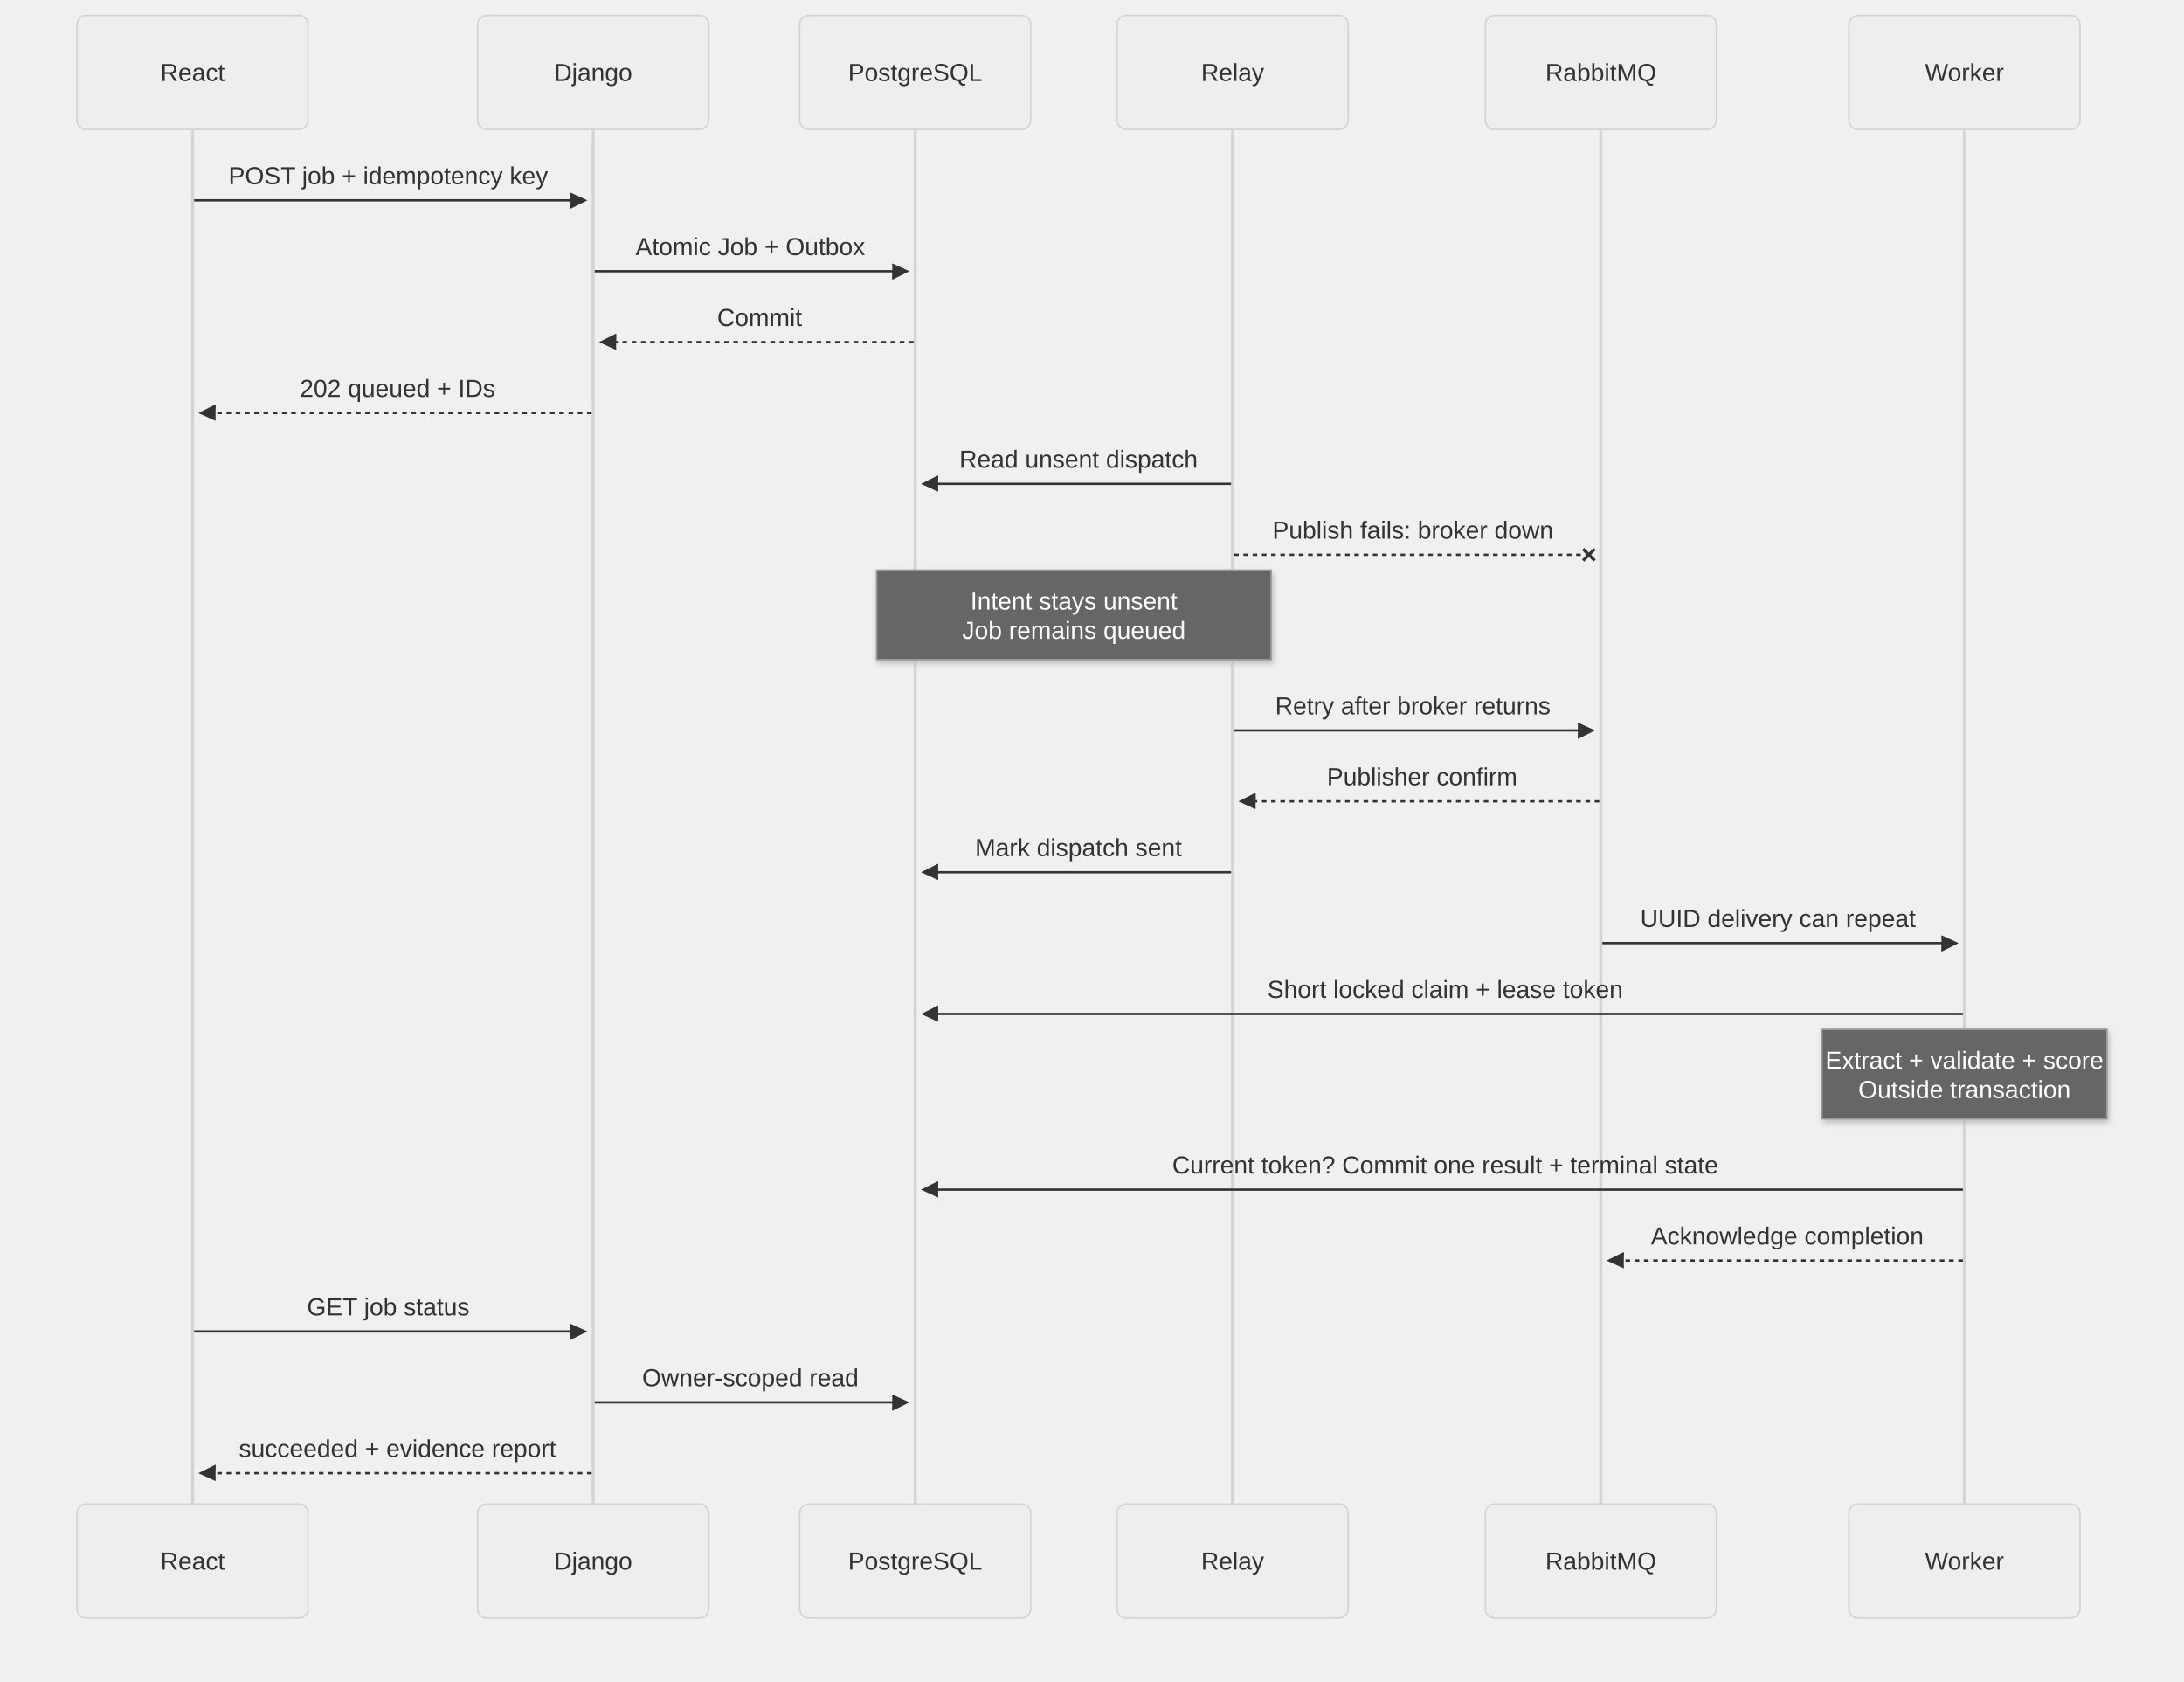
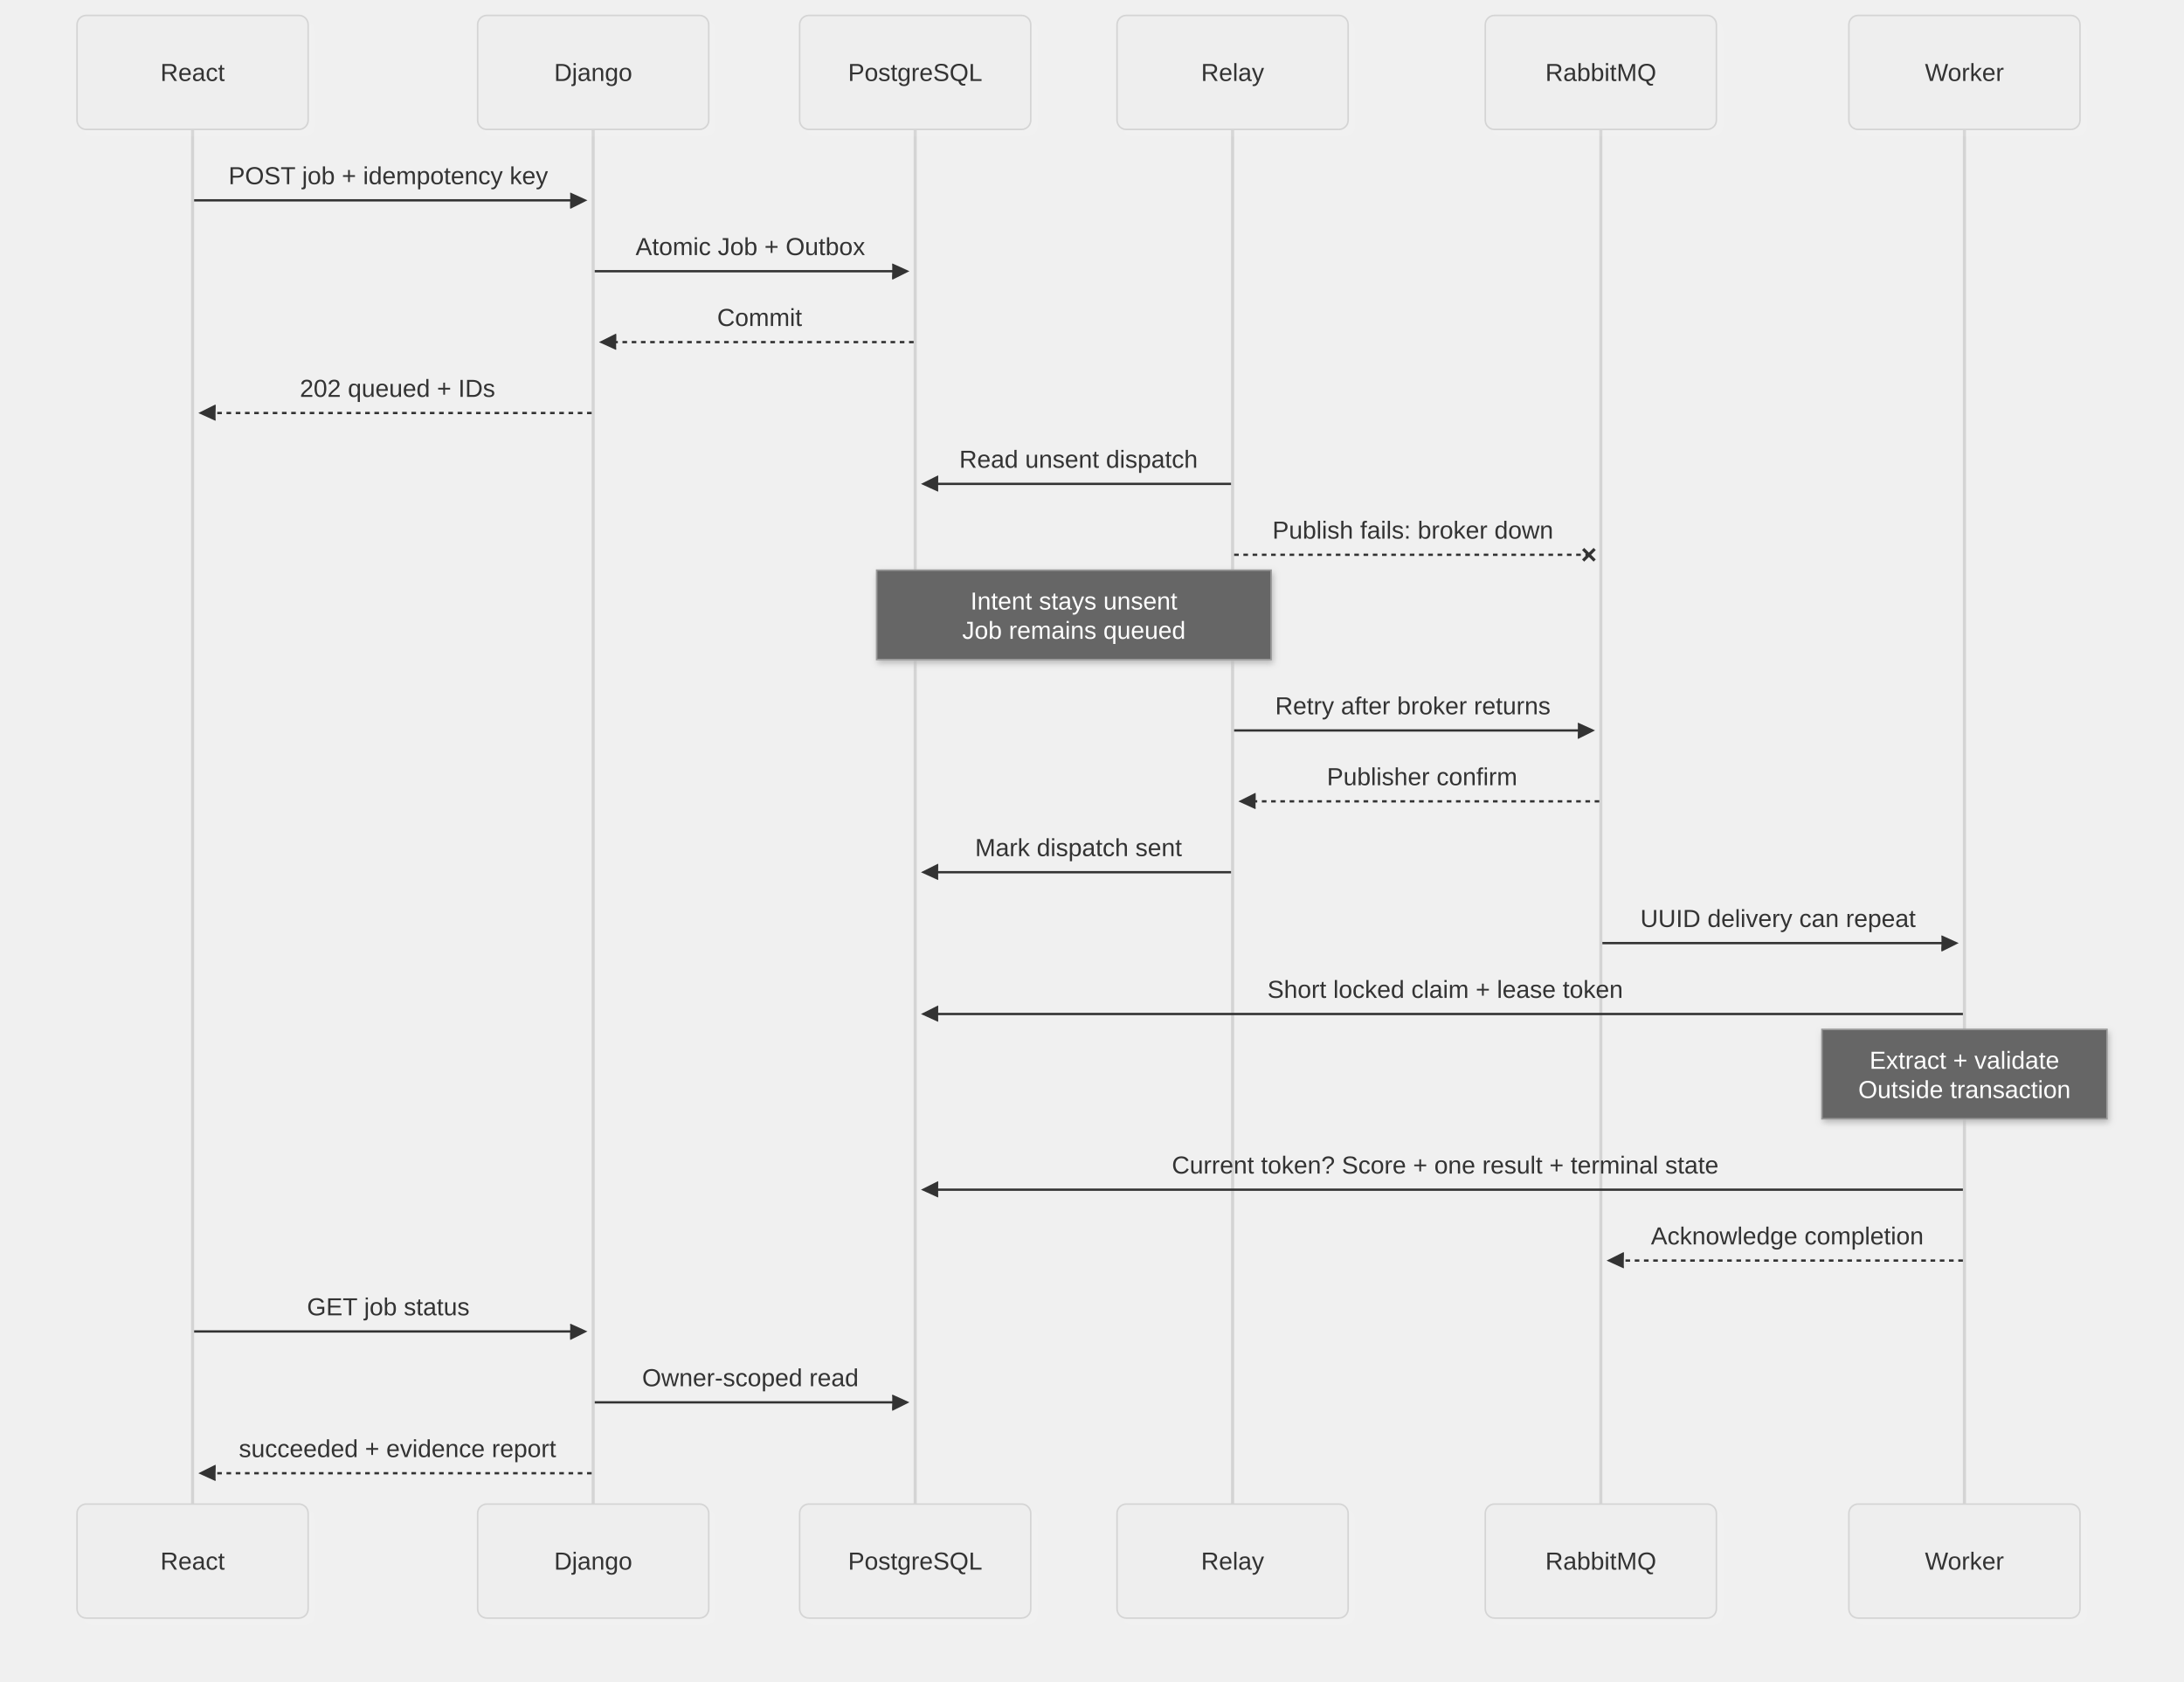
<svg xmlns="http://www.w3.org/2000/svg" id="my-svg" width="100%" style="max-width: 1417.5px; background-color: white;" viewBox="-50 -10 1417.5 1091" role="graphics-document document" aria-roledescription="sequence" aria-describedby="chart-desc-my-svg" aria-labelledby="chart-title-my-svg">
  <g>
    <rect x="1150" y="966" fill="#eaeaea" stroke="#666" width="150" height="74" name="W" rx="6" ry="6" class="actor actor-bottom" data-look="neo" filter="url(#my-svg-drop-shadow)" />
    <text x="1225" y="1003" dominant-baseline="central" alignment-baseline="central" class="actor actor-box" style="text-anchor: middle; font-size: 16px; font-weight: 400;">
      <tspan x="1225" dy="0">Worker</tspan>
    </text>
  </g>
  <g>
    <rect x="914" y="966" fill="#eaeaea" stroke="#666" width="150" height="74" name="Q" rx="6" ry="6" class="actor actor-bottom" data-look="neo" filter="url(#my-svg-drop-shadow)" />
    <text x="989" y="1003" dominant-baseline="central" alignment-baseline="central" class="actor actor-box" style="text-anchor: middle; font-size: 16px; font-weight: 400;">
      <tspan x="989" dy="0">RabbitMQ</tspan>
    </text>
  </g>
  <g>
    <rect x="675" y="966" fill="#eaeaea" stroke="#666" width="150" height="74" name="R" rx="6" ry="6" class="actor actor-bottom" data-look="neo" filter="url(#my-svg-drop-shadow)" />
    <text x="750" y="1003" dominant-baseline="central" alignment-baseline="central" class="actor actor-box" style="text-anchor: middle; font-size: 16px; font-weight: 400;">
      <tspan x="750" dy="0">Relay</tspan>
    </text>
  </g>
  <g>
    <rect x="469" y="966" fill="#eaeaea" stroke="#666" width="150" height="74" name="D" rx="6" ry="6" class="actor actor-bottom" data-look="neo" filter="url(#my-svg-drop-shadow)" />
    <text x="544" y="1003" dominant-baseline="central" alignment-baseline="central" class="actor actor-box" style="text-anchor: middle; font-size: 16px; font-weight: 400;">
      <tspan x="544" dy="0">PostgreSQL</tspan>
    </text>
  </g>
  <g>
    <rect x="260" y="966" fill="#eaeaea" stroke="#666" width="150" height="74" name="A" rx="6" ry="6" class="actor actor-bottom" data-look="neo" filter="url(#my-svg-drop-shadow)" />
    <text x="335" y="1003" dominant-baseline="central" alignment-baseline="central" class="actor actor-box" style="text-anchor: middle; font-size: 16px; font-weight: 400;">
      <tspan x="335" dy="0">Django</tspan>
    </text>
  </g>
  <g>
    <rect x="0" y="966" fill="#eaeaea" stroke="#666" width="150" height="74" name="U" rx="6" ry="6" class="actor actor-bottom" data-look="neo" filter="url(#my-svg-drop-shadow)" />
    <text x="75" y="1003" dominant-baseline="central" alignment-baseline="central" class="actor actor-box" style="text-anchor: middle; font-size: 16px; font-weight: 400;">
      <tspan x="75" dy="0">React</tspan>
    </text>
  </g>
  <g>
    <line id="actor5" x1="1225" y1="74" x2="1225" y2="966" class="actor-line 200" stroke-width="0.5px" stroke="#999" name="W" data-et="life-line" data-id="W" />
    <g id="root-5" data-look="neo" data-et="participant" data-type="participant" data-id="W">
      <rect x="1150" y="0" fill="#eaeaea" stroke="#666" width="150" height="74" name="W" rx="6" ry="6" class="actor actor-top" data-look="neo" filter="url(#my-svg-drop-shadow)" />
      <text x="1225" y="37" dominant-baseline="central" alignment-baseline="central" class="actor actor-box" style="text-anchor: middle; font-size: 16px; font-weight: 400;">
        <tspan x="1225" dy="0">Worker</tspan>
      </text>
    </g>
  </g>
  <g>
    <line id="actor4" x1="989" y1="74" x2="989" y2="966" class="actor-line 200" stroke-width="0.5px" stroke="#999" name="Q" data-et="life-line" data-id="Q" />
    <g id="root-4" data-look="neo" data-et="participant" data-type="participant" data-id="Q">
      <rect x="914" y="0" fill="#eaeaea" stroke="#666" width="150" height="74" name="Q" rx="6" ry="6" class="actor actor-top" data-look="neo" filter="url(#my-svg-drop-shadow)" />
      <text x="989" y="37" dominant-baseline="central" alignment-baseline="central" class="actor actor-box" style="text-anchor: middle; font-size: 16px; font-weight: 400;">
        <tspan x="989" dy="0">RabbitMQ</tspan>
      </text>
    </g>
  </g>
  <g>
    <line id="actor3" x1="750" y1="74" x2="750" y2="966" class="actor-line 200" stroke-width="0.5px" stroke="#999" name="R" data-et="life-line" data-id="R" />
    <g id="root-3" data-look="neo" data-et="participant" data-type="participant" data-id="R">
      <rect x="675" y="0" fill="#eaeaea" stroke="#666" width="150" height="74" name="R" rx="6" ry="6" class="actor actor-top" data-look="neo" filter="url(#my-svg-drop-shadow)" />
      <text x="750" y="37" dominant-baseline="central" alignment-baseline="central" class="actor actor-box" style="text-anchor: middle; font-size: 16px; font-weight: 400;">
        <tspan x="750" dy="0">Relay</tspan>
      </text>
    </g>
  </g>
  <g>
    <line id="actor2" x1="544" y1="74" x2="544" y2="966" class="actor-line 200" stroke-width="0.5px" stroke="#999" name="D" data-et="life-line" data-id="D" />
    <g id="root-2" data-look="neo" data-et="participant" data-type="participant" data-id="D">
      <rect x="469" y="0" fill="#eaeaea" stroke="#666" width="150" height="74" name="D" rx="6" ry="6" class="actor actor-top" data-look="neo" filter="url(#my-svg-drop-shadow)" />
      <text x="544" y="37" dominant-baseline="central" alignment-baseline="central" class="actor actor-box" style="text-anchor: middle; font-size: 16px; font-weight: 400;">
        <tspan x="544" dy="0">PostgreSQL</tspan>
      </text>
    </g>
  </g>
  <g>
    <line id="actor1" x1="335" y1="74" x2="335" y2="966" class="actor-line 200" stroke-width="0.5px" stroke="#999" name="A" data-et="life-line" data-id="A" />
    <g id="root-1" data-look="neo" data-et="participant" data-type="participant" data-id="A">
      <rect x="260" y="0" fill="#eaeaea" stroke="#666" width="150" height="74" name="A" rx="6" ry="6" class="actor actor-top" data-look="neo" filter="url(#my-svg-drop-shadow)" />
      <text x="335" y="37" dominant-baseline="central" alignment-baseline="central" class="actor actor-box" style="text-anchor: middle; font-size: 16px; font-weight: 400;">
        <tspan x="335" dy="0">Django</tspan>
      </text>
    </g>
  </g>
  <g>
    <line id="actor0" x1="75" y1="74" x2="75" y2="966" class="actor-line 200" stroke-width="0.5px" stroke="#999" name="U" data-et="life-line" data-id="U" />
    <g id="root-0" data-look="neo" data-et="participant" data-type="participant" data-id="U">
      <rect x="0" y="0" fill="#eaeaea" stroke="#666" width="150" height="74" name="U" rx="6" ry="6" class="actor actor-top" data-look="neo" filter="url(#my-svg-drop-shadow)" />
      <text x="75" y="37" dominant-baseline="central" alignment-baseline="central" class="actor actor-box" style="text-anchor: middle; font-size: 16px; font-weight: 400;">
        <tspan x="75" dy="0">React</tspan>
      </text>
    </g>
  </g>
  <style>#my-svg{font-family:"trebuchet ms",verdana,arial,sans-serif;font-size:16px;fill:#000000;}@keyframes edge-animation-frame{from{stroke-dashoffset:0;}}@keyframes dash{to{stroke-dashoffset:0;}}#my-svg .edge-animation-slow{stroke-dasharray:9,5!important;stroke-dashoffset:900;animation:dash 50s linear infinite;stroke-linecap:round;}#my-svg .edge-animation-fast{stroke-dasharray:9,5!important;stroke-dashoffset:900;animation:dash 20s linear infinite;stroke-linecap:round;}#my-svg .error-icon{fill:#552222;}#my-svg .error-text{fill:#552222;stroke:#552222;}#my-svg .edge-thickness-normal{stroke-width:1px;}#my-svg .edge-thickness-thick{stroke-width:3.5px;}#my-svg .edge-pattern-solid{stroke-dasharray:0;}#my-svg .edge-thickness-invisible{stroke-width:0;fill:none;}#my-svg .edge-pattern-dashed{stroke-dasharray:3;}#my-svg .edge-pattern-dotted{stroke-dasharray:2;}#my-svg .marker{fill:#666;stroke:#666;}#my-svg .marker.cross{stroke:#666;}#my-svg svg{font-family:"trebuchet ms",verdana,arial,sans-serif;font-size:16px;}#my-svg p{margin:0;}#my-svg .actor{stroke:hsl(0, 0%, 83%);fill:#eee;stroke-width:1;}#my-svg rect.actor.outer-path[data-look="neo"]{filter:drop-shadow( 1px 2px 2px rgba(185,185,185,1));}#my-svg rect.note[data-look="neo"]{stroke:#999;fill:#666;filter:drop-shadow( 1px 2px 2px rgba(185,185,185,1));}#my-svg text.actor&gt;tspan{fill:#333;stroke:none;}#my-svg .actor-line{stroke:hsl(0, 0%, 83%);}#my-svg .innerArc{stroke-width:1.5;stroke-dasharray:none;}#my-svg .messageLine0{stroke-width:1.5;stroke-dasharray:none;stroke:#333;}#my-svg .messageLine1{stroke-width:1.5;stroke-dasharray:2,2;stroke:#333;}#my-svg [id$="-arrowhead"] path{fill:#333;stroke:#333;}#my-svg .sequenceNumber{fill:white;}#my-svg [id$="-sequencenumber"]{fill:#333;}#my-svg [id$="-crosshead"] path{fill:#333;stroke:#333;}#my-svg .messageText{fill:#333;stroke:none;}#my-svg .labelBox{stroke:hsl(0, 0%, 83%);fill:#eee;filter:drop-shadow( 1px 2px 2px rgba(185,185,185,1));}#my-svg .labelText,#my-svg .labelText&gt;tspan{fill:#333;stroke:none;}#my-svg .loopText,#my-svg .loopText&gt;tspan{fill:#333;stroke:none;}#my-svg .sectionTitle,#my-svg .sectionTitle&gt;tspan{fill:#333;stroke:none;}#my-svg .loopLine{stroke-width:2px;stroke-dasharray:2,2;stroke:hsl(0, 0%, 83%);fill:hsl(0, 0%, 83%);}#my-svg .note{stroke:#999;fill:#666;}#my-svg .noteText,#my-svg .noteText&gt;tspan{fill:#fff;stroke:none;}#my-svg .activation0{fill:#f4f4f4;stroke:#666;}#my-svg .activation1{fill:#f4f4f4;stroke:#666;}#my-svg .activation2{fill:#f4f4f4;stroke:#666;}#my-svg .actorPopupMenu{position:absolute;}#my-svg .actorPopupMenuPanel{position:absolute;fill:#eee;box-shadow:0px 8px 16px 0px rgba(0,0,0,0.2);filter:drop-shadow(3px 5px 2px rgb(0 0 0 / 0.4));}#my-svg .actor-man circle,#my-svg line{fill:#eee;stroke-width:2px;}#my-svg g rect.rect{filter:drop-shadow( 1px 2px 2px rgba(185,185,185,1));stroke:#999;}#my-svg .node .neo-node{stroke:#999;}#my-svg [data-look="neo"].node rect,#my-svg [data-look="neo"].cluster rect,#my-svg [data-look="neo"].node polygon{stroke:url(#my-svg-gradient);filter:drop-shadow( 1px 2px 2px rgba(185,185,185,1));}#my-svg [data-look="neo"].swimlane.cluster rect{filter:none;}#my-svg [data-look="neo"].node path{stroke:url(#my-svg-gradient);stroke-width:1px;}#my-svg [data-look="neo"].node .outer-path{filter:drop-shadow( 1px 2px 2px rgba(185,185,185,1));}#my-svg [data-look="neo"].node .neo-line path{stroke:#999;filter:none;}#my-svg [data-look="neo"].node circle{stroke:url(#my-svg-gradient);filter:drop-shadow( 1px 2px 2px rgba(185,185,185,1));}#my-svg [data-look="neo"].node circle .state-start{fill:#000000;}#my-svg [data-look="neo"].icon-shape .icon{fill:url(#my-svg-gradient);filter:drop-shadow( 1px 2px 2px rgba(185,185,185,1));}#my-svg [data-look="neo"].icon-shape .icon-neo path{stroke:url(#my-svg-gradient);filter:drop-shadow( 1px 2px 2px rgba(185,185,185,1));}#my-svg :root{--mermaid-font-family:"trebuchet ms",verdana,arial,sans-serif;}</style>
  <g />
  <defs>
    <symbol id="my-svg-computer" width="24" height="24">
      <path transform="scale(.5)" d="M2 2v13h20v-13h-20zm18 11h-16v-9h16v9zm-10.228 6l.466-1h3.524l.467 1h-4.457zm14.228 3h-24l2-6h2.104l-1.33 4h18.45l-1.297-4h2.073l2 6zm-5-10h-14v-7h14v7z" />
    </symbol>
  </defs>
  <defs>
    <symbol id="my-svg-database" fill-rule="evenodd" clip-rule="evenodd">
      <path transform="scale(.5)" d="M12.258.001l.256.004.255.005.253.008.251.01.249.012.247.015.246.016.242.019.241.02.239.023.236.024.233.027.231.028.229.031.225.032.223.034.22.036.217.038.214.04.211.041.208.043.205.045.201.046.198.048.194.05.191.051.187.053.183.054.18.056.175.057.172.059.168.06.163.061.16.063.155.064.15.066.074.033.073.033.071.034.07.034.069.035.068.035.067.035.066.035.064.036.064.036.062.036.06.036.06.037.058.037.058.037.055.038.055.038.053.038.052.038.051.039.05.039.048.039.047.039.045.04.044.04.043.04.041.04.04.041.039.041.037.041.036.041.034.041.033.042.032.042.03.042.029.042.027.042.026.043.024.043.023.043.021.043.02.043.018.044.017.043.015.044.013.044.012.044.011.045.009.044.007.045.006.045.004.045.002.045.001.045v17l-.001.045-.002.045-.004.045-.006.045-.007.045-.009.044-.011.045-.012.044-.013.044-.015.044-.017.043-.018.044-.02.043-.021.043-.023.043-.024.043-.026.043-.027.042-.029.042-.03.042-.032.042-.033.042-.034.041-.036.041-.037.041-.039.041-.04.041-.041.04-.043.04-.044.04-.045.04-.047.039-.048.039-.05.039-.051.039-.052.038-.053.038-.055.038-.055.038-.058.037-.058.037-.06.037-.06.036-.062.036-.064.036-.064.036-.066.035-.067.035-.068.035-.069.035-.07.034-.071.034-.073.033-.074.033-.15.066-.155.064-.16.063-.163.061-.168.06-.172.059-.175.057-.18.056-.183.054-.187.053-.191.051-.194.05-.198.048-.201.046-.205.045-.208.043-.211.041-.214.04-.217.038-.22.036-.223.034-.225.032-.229.031-.231.028-.233.027-.236.024-.239.023-.241.02-.242.019-.246.016-.247.015-.249.012-.251.01-.253.008-.255.005-.256.004-.258.001-.258-.001-.256-.004-.255-.005-.253-.008-.251-.01-.249-.012-.247-.015-.245-.016-.243-.019-.241-.02-.238-.023-.236-.024-.234-.027-.231-.028-.228-.031-.226-.032-.223-.034-.22-.036-.217-.038-.214-.04-.211-.041-.208-.043-.204-.045-.201-.046-.198-.048-.195-.05-.19-.051-.187-.053-.184-.054-.179-.056-.176-.057-.172-.059-.167-.06-.164-.061-.159-.063-.155-.064-.151-.066-.074-.033-.072-.033-.072-.034-.07-.034-.069-.035-.068-.035-.067-.035-.066-.035-.064-.036-.063-.036-.062-.036-.061-.036-.06-.037-.058-.037-.057-.037-.056-.038-.055-.038-.053-.038-.052-.038-.051-.039-.049-.039-.049-.039-.046-.039-.046-.04-.044-.04-.043-.04-.041-.04-.04-.041-.039-.041-.037-.041-.036-.041-.034-.041-.033-.042-.032-.042-.03-.042-.029-.042-.027-.042-.026-.043-.024-.043-.023-.043-.021-.043-.02-.043-.018-.044-.017-.043-.015-.044-.013-.044-.012-.044-.011-.045-.009-.044-.007-.045-.006-.045-.004-.045-.002-.045-.001-.045v-17l.001-.045.002-.045.004-.045.006-.045.007-.045.009-.044.011-.045.012-.044.013-.044.015-.044.017-.043.018-.044.02-.043.021-.043.023-.043.024-.043.026-.043.027-.042.029-.042.03-.042.032-.042.033-.042.034-.041.036-.041.037-.041.039-.041.04-.041.041-.04.043-.04.044-.04.046-.04.046-.039.049-.039.049-.039.051-.039.052-.038.053-.038.055-.038.056-.038.057-.037.058-.037.06-.037.061-.036.062-.036.063-.036.064-.036.066-.035.067-.035.068-.035.069-.035.07-.034.072-.034.072-.033.074-.033.151-.066.155-.064.159-.063.164-.061.167-.06.172-.059.176-.057.179-.056.184-.054.187-.053.19-.051.195-.05.198-.048.201-.046.204-.045.208-.043.211-.041.214-.04.217-.038.22-.036.223-.034.226-.032.228-.031.231-.028.234-.027.236-.024.238-.023.241-.02.243-.019.245-.016.247-.015.249-.012.251-.01.253-.008.255-.005.256-.004.258-.001.258.001zm-9.258 20.499v.01l.001.021.003.021.004.022.005.021.006.022.007.022.009.023.01.022.011.023.012.023.013.023.015.023.016.024.017.023.018.024.019.024.021.024.022.025.023.024.024.025.052.049.056.05.061.051.066.051.07.051.075.051.079.052.084.052.088.052.092.052.097.052.102.051.105.052.11.052.114.051.119.051.123.051.127.05.131.05.135.05.139.048.144.049.147.047.152.047.155.047.16.045.163.045.167.043.171.043.176.041.178.041.183.039.187.039.19.037.194.035.197.035.202.033.204.031.209.03.212.029.216.027.219.025.222.024.226.021.23.02.233.018.236.016.24.015.243.012.246.01.249.008.253.005.256.004.259.001.26-.001.257-.004.254-.005.25-.008.247-.011.244-.012.241-.014.237-.016.233-.018.231-.021.226-.021.224-.024.22-.026.216-.027.212-.028.21-.031.205-.031.202-.034.198-.034.194-.036.191-.037.187-.039.183-.04.179-.04.175-.042.172-.043.168-.044.163-.045.16-.046.155-.046.152-.047.148-.048.143-.049.139-.049.136-.05.131-.05.126-.05.123-.051.118-.052.114-.051.11-.052.106-.052.101-.052.096-.052.092-.052.088-.053.083-.051.079-.052.074-.052.07-.051.065-.051.06-.051.056-.05.051-.05.023-.024.023-.025.021-.024.02-.024.019-.024.018-.024.017-.024.015-.023.014-.024.013-.023.012-.023.01-.023.01-.022.008-.022.006-.022.006-.022.004-.022.004-.021.001-.021.001-.021v-4.127l-.077.055-.08.053-.083.054-.085.053-.087.052-.09.052-.093.051-.095.05-.097.05-.1.049-.102.049-.105.048-.106.047-.109.047-.111.046-.114.045-.115.045-.118.044-.12.043-.122.042-.124.042-.126.041-.128.04-.13.04-.132.038-.134.038-.135.037-.138.037-.139.035-.142.035-.143.034-.144.033-.147.032-.148.031-.15.03-.151.03-.153.029-.154.027-.156.027-.158.026-.159.025-.161.024-.162.023-.163.022-.165.021-.166.02-.167.019-.169.018-.169.017-.171.016-.173.015-.173.014-.175.013-.175.012-.177.011-.178.01-.179.008-.179.008-.181.006-.182.005-.182.004-.184.003-.184.002h-.37l-.184-.002-.184-.003-.182-.004-.182-.005-.181-.006-.179-.008-.179-.008-.178-.01-.176-.011-.176-.012-.175-.013-.173-.014-.172-.015-.171-.016-.17-.017-.169-.018-.167-.019-.166-.02-.165-.021-.163-.022-.162-.023-.161-.024-.159-.025-.157-.026-.156-.027-.155-.027-.153-.029-.151-.03-.15-.03-.148-.031-.146-.032-.145-.033-.143-.034-.141-.035-.14-.035-.137-.037-.136-.037-.134-.038-.132-.038-.13-.04-.128-.04-.126-.041-.124-.042-.122-.042-.12-.044-.117-.043-.116-.045-.113-.045-.112-.046-.109-.047-.106-.047-.105-.048-.102-.049-.1-.049-.097-.05-.095-.05-.093-.052-.09-.051-.087-.052-.085-.053-.083-.054-.08-.054-.077-.054v4.127zm0-5.654v.011l.001.021.003.021.004.021.005.022.006.022.007.022.009.022.01.022.011.023.012.023.013.023.015.024.016.023.017.024.018.024.019.024.021.024.022.024.023.025.024.024.052.05.056.05.061.05.066.051.07.051.075.052.079.051.084.052.088.052.092.052.097.052.102.052.105.052.11.051.114.051.119.052.123.05.127.051.131.05.135.049.139.049.144.048.147.048.152.047.155.046.16.045.163.045.167.044.171.042.176.042.178.04.183.04.187.038.19.037.194.036.197.034.202.033.204.032.209.03.212.028.216.027.219.025.222.024.226.022.23.02.233.018.236.016.24.014.243.012.246.01.249.008.253.006.256.003.259.001.26-.001.257-.003.254-.006.25-.008.247-.01.244-.012.241-.015.237-.016.233-.018.231-.02.226-.022.224-.024.22-.025.216-.027.212-.029.21-.03.205-.032.202-.033.198-.035.194-.036.191-.037.187-.039.183-.039.179-.041.175-.042.172-.043.168-.044.163-.045.16-.045.155-.047.152-.047.148-.048.143-.048.139-.05.136-.049.131-.05.126-.051.123-.051.118-.051.114-.052.11-.052.106-.052.101-.052.096-.052.092-.052.088-.052.083-.052.079-.052.074-.051.07-.052.065-.051.06-.05.056-.051.051-.049.023-.025.023-.024.021-.025.02-.024.019-.024.018-.024.017-.024.015-.023.014-.023.013-.024.012-.022.01-.023.01-.023.008-.022.006-.022.006-.022.004-.021.004-.022.001-.021.001-.021v-4.139l-.077.054-.08.054-.083.054-.085.052-.087.053-.09.051-.093.051-.095.051-.097.05-.1.049-.102.049-.105.048-.106.047-.109.047-.111.046-.114.045-.115.044-.118.044-.12.044-.122.042-.124.042-.126.041-.128.04-.13.039-.132.039-.134.038-.135.037-.138.036-.139.036-.142.035-.143.033-.144.033-.147.033-.148.031-.15.03-.151.03-.153.028-.154.028-.156.027-.158.026-.159.025-.161.024-.162.023-.163.022-.165.021-.166.02-.167.019-.169.018-.169.017-.171.016-.173.015-.173.014-.175.013-.175.012-.177.011-.178.009-.179.009-.179.007-.181.007-.182.005-.182.004-.184.003-.184.002h-.37l-.184-.002-.184-.003-.182-.004-.182-.005-.181-.007-.179-.007-.179-.009-.178-.009-.176-.011-.176-.012-.175-.013-.173-.014-.172-.015-.171-.016-.17-.017-.169-.018-.167-.019-.166-.02-.165-.021-.163-.022-.162-.023-.161-.024-.159-.025-.157-.026-.156-.027-.155-.028-.153-.028-.151-.03-.15-.03-.148-.031-.146-.033-.145-.033-.143-.033-.141-.035-.14-.036-.137-.036-.136-.037-.134-.038-.132-.039-.13-.039-.128-.04-.126-.041-.124-.042-.122-.043-.12-.043-.117-.044-.116-.044-.113-.046-.112-.046-.109-.046-.106-.047-.105-.048-.102-.049-.1-.049-.097-.05-.095-.051-.093-.051-.09-.051-.087-.053-.085-.052-.083-.054-.08-.054-.077-.054v4.139zm0-5.666v.011l.001.02.003.022.004.021.005.022.006.021.007.022.009.023.01.022.011.023.012.023.013.023.015.023.016.024.017.024.018.023.019.024.021.025.022.024.023.024.024.025.052.05.056.05.061.05.066.051.07.051.075.052.079.051.084.052.088.052.092.052.097.052.102.052.105.051.11.052.114.051.119.051.123.051.127.05.131.05.135.05.139.049.144.048.147.048.152.047.155.046.16.045.163.045.167.043.171.043.176.042.178.04.183.04.187.038.19.037.194.036.197.034.202.033.204.032.209.03.212.028.216.027.219.025.222.024.226.021.23.02.233.018.236.017.24.014.243.012.246.01.249.008.253.006.256.003.259.001.26-.001.257-.003.254-.006.25-.008.247-.01.244-.013.241-.014.237-.016.233-.018.231-.02.226-.022.224-.024.22-.025.216-.027.212-.029.21-.03.205-.032.202-.033.198-.035.194-.036.191-.037.187-.039.183-.039.179-.041.175-.042.172-.043.168-.044.163-.045.16-.045.155-.047.152-.047.148-.048.143-.049.139-.049.136-.049.131-.051.126-.05.123-.051.118-.052.114-.051.11-.052.106-.052.101-.052.096-.052.092-.052.088-.052.083-.052.079-.052.074-.052.07-.051.065-.051.06-.051.056-.05.051-.049.023-.025.023-.025.021-.024.02-.024.019-.024.018-.024.017-.024.015-.023.014-.024.013-.023.012-.023.01-.022.01-.023.008-.022.006-.022.006-.022.004-.022.004-.021.001-.021.001-.021v-4.153l-.077.054-.08.054-.083.053-.085.053-.087.053-.09.051-.093.051-.095.051-.097.05-.1.049-.102.048-.105.048-.106.048-.109.046-.111.046-.114.046-.115.044-.118.044-.12.043-.122.043-.124.042-.126.041-.128.04-.13.039-.132.039-.134.038-.135.037-.138.036-.139.036-.142.034-.143.034-.144.033-.147.032-.148.032-.15.03-.151.03-.153.028-.154.028-.156.027-.158.026-.159.024-.161.024-.162.023-.163.023-.165.021-.166.02-.167.019-.169.018-.169.017-.171.016-.173.015-.173.014-.175.013-.175.012-.177.01-.178.01-.179.009-.179.007-.181.006-.182.006-.182.004-.184.003-.184.001-.185.001-.185-.001-.184-.001-.184-.003-.182-.004-.182-.006-.181-.006-.179-.007-.179-.009-.178-.01-.176-.01-.176-.012-.175-.013-.173-.014-.172-.015-.171-.016-.17-.017-.169-.018-.167-.019-.166-.02-.165-.021-.163-.023-.162-.023-.161-.024-.159-.024-.157-.026-.156-.027-.155-.028-.153-.028-.151-.03-.15-.03-.148-.032-.146-.032-.145-.033-.143-.034-.141-.034-.14-.036-.137-.036-.136-.037-.134-.038-.132-.039-.13-.039-.128-.041-.126-.041-.124-.041-.122-.043-.12-.043-.117-.044-.116-.044-.113-.046-.112-.046-.109-.046-.106-.048-.105-.048-.102-.048-.1-.05-.097-.049-.095-.051-.093-.051-.09-.052-.087-.052-.085-.053-.083-.053-.08-.054-.077-.054v4.153zm8.74-8.179l-.257.004-.254.005-.25.008-.247.011-.244.012-.241.014-.237.016-.233.018-.231.021-.226.022-.224.023-.22.026-.216.027-.212.028-.21.031-.205.032-.202.033-.198.034-.194.036-.191.038-.187.038-.183.04-.179.041-.175.042-.172.043-.168.043-.163.045-.16.046-.155.046-.152.048-.148.048-.143.048-.139.049-.136.05-.131.05-.126.051-.123.051-.118.051-.114.052-.11.052-.106.052-.101.052-.096.052-.092.052-.088.052-.083.052-.079.052-.074.051-.07.052-.065.051-.06.05-.056.05-.051.05-.023.025-.023.024-.021.024-.02.025-.019.024-.018.024-.017.023-.015.024-.014.023-.013.023-.012.023-.01.023-.01.022-.008.022-.006.023-.006.021-.004.022-.004.021-.001.021-.001.021.001.021.001.021.004.021.004.022.006.021.006.023.008.022.01.022.01.023.012.023.013.023.014.023.015.024.017.023.018.024.019.024.02.025.021.024.023.024.023.025.051.05.056.05.06.05.065.051.07.052.074.051.079.052.083.052.088.052.092.052.096.052.101.052.106.052.11.052.114.052.118.051.123.051.126.051.131.05.136.05.139.049.143.048.148.048.152.048.155.046.16.046.163.045.168.043.172.043.175.042.179.041.183.04.187.038.191.038.194.036.198.034.202.033.205.032.21.031.212.028.216.027.22.026.224.023.226.022.231.021.233.018.237.016.241.014.244.012.247.011.25.008.254.005.257.004.26.001.26-.001.257-.004.254-.005.25-.008.247-.011.244-.012.241-.014.237-.016.233-.018.231-.021.226-.022.224-.023.22-.026.216-.027.212-.028.21-.031.205-.032.202-.033.198-.034.194-.036.191-.038.187-.038.183-.04.179-.041.175-.042.172-.043.168-.043.163-.045.16-.046.155-.046.152-.048.148-.048.143-.048.139-.049.136-.05.131-.05.126-.051.123-.051.118-.051.114-.052.11-.052.106-.052.101-.052.096-.052.092-.052.088-.052.083-.052.079-.052.074-.051.07-.052.065-.051.06-.05.056-.05.051-.05.023-.025.023-.024.021-.024.02-.025.019-.024.018-.024.017-.023.015-.024.014-.023.013-.023.012-.023.01-.023.01-.022.008-.022.006-.023.006-.021.004-.022.004-.021.001-.021.001-.021-.001-.021-.001-.021-.004-.021-.004-.022-.006-.021-.006-.023-.008-.022-.01-.022-.01-.023-.012-.023-.013-.023-.014-.023-.015-.024-.017-.023-.018-.024-.019-.024-.02-.025-.021-.024-.023-.024-.023-.025-.051-.05-.056-.05-.06-.05-.065-.051-.07-.052-.074-.051-.079-.052-.083-.052-.088-.052-.092-.052-.096-.052-.101-.052-.106-.052-.11-.052-.114-.052-.118-.051-.123-.051-.126-.051-.131-.05-.136-.05-.139-.049-.143-.048-.148-.048-.152-.048-.155-.046-.16-.046-.163-.045-.168-.043-.172-.043-.175-.042-.179-.041-.183-.04-.187-.038-.191-.038-.194-.036-.198-.034-.202-.033-.205-.032-.21-.031-.212-.028-.216-.027-.22-.026-.224-.023-.226-.022-.231-.021-.233-.018-.237-.016-.241-.014-.244-.012-.247-.011-.25-.008-.254-.005-.257-.004-.26-.001-.26.001z" />
    </symbol>
  </defs>
  <defs>
    <symbol id="my-svg-clock" width="24" height="24">
      <path transform="scale(.5)" d="M12 2c5.514 0 10 4.486 10 10s-4.486 10-10 10-10-4.486-10-10 4.486-10 10-10zm0-2c-6.627 0-12 5.373-12 12s5.373 12 12 12 12-5.373 12-12-5.373-12-12-12zm5.848 12.459c.202.038.202.333.001.372-1.907.361-6.045 1.111-6.547 1.111-.719 0-1.301-.582-1.301-1.301 0-.512.77-5.447 1.125-7.445.034-.192.312-.181.343.014l.985 6.238 5.394 1.011z" />
    </symbol>
  </defs>
  <defs>
    <marker id="my-svg-arrowhead" refX="7.9" refY="5" markerUnits="userSpaceOnUse" markerWidth="12" markerHeight="12" orient="auto-start-reverse">
      <path d="M -1 0 L 10 5 L 0 10 z" />
    </marker>
  </defs>
  <defs>
    <marker id="my-svg-crosshead" markerWidth="15" markerHeight="8" orient="auto" refX="4" refY="4.5">
      <path fill="none" stroke="#000000" stroke-width="1pt" d="M 1,2 L 6,7 M 6,2 L 1,7" style="stroke-dasharray: 0, 0;" />
    </marker>
  </defs>
  <defs>
    <marker id="my-svg-filled-head" refX="15.5" refY="7" markerWidth="20" markerHeight="28" orient="auto">
      <path d="M 18,7 L9,13 L14,7 L9,1 Z" />
    </marker>
  </defs>
  <defs>
    <marker id="my-svg-sequencenumber" refX="15" refY="15" markerWidth="60" markerHeight="40" orient="auto">
      <circle cx="15" cy="15" r="6" />
    </marker>
  </defs>
  <defs>
    <marker id="my-svg-solidTopArrowHead" refX="7.9" refY="7.25" markerUnits="userSpaceOnUse" markerWidth="12" markerHeight="12" orient="auto-start-reverse">
      <path d="M 0 0 L 10 8 L 0 8 z" />
    </marker>
  </defs>
  <defs>
    <marker id="my-svg-solidBottomArrowHead" refX="7.9" refY="0.75" markerUnits="userSpaceOnUse" markerWidth="12" markerHeight="12" orient="auto-start-reverse">
      <path d="M 0 0 L 10 0 L 0 8 z" />
    </marker>
  </defs>
  <defs>
    <marker id="my-svg-stickTopArrowHead" refX="7.5" refY="7" markerUnits="userSpaceOnUse" markerWidth="12" markerHeight="12" orient="auto-start-reverse">
      <path d="M 0 0 L 7 7" stroke="black" stroke-width="1.5" fill="none" />
    </marker>
  </defs>
  <defs>
    <marker id="my-svg-stickBottomArrowHead" refX="7.5" refY="0" markerUnits="userSpaceOnUse" markerWidth="12" markerHeight="12" orient="auto-start-reverse">
      <path d="M 0 7 L 7 0" stroke="black" stroke-width="1.5" fill="none" />
    </marker>
  </defs>
  <defs>
    <filter id="my-svg-drop-shadow" height="130%" width="130%">
      <feDropShadow dx="4" dy="4" stdDeviation="0" flood-opacity="0.06" flood-color="#FFFFFF" />
    </filter>
  </defs>
  <g data-et="note" data-id="i6">
    <rect x="519" y="360" fill="#EDF2AE" stroke="#666" width="256" height="58" class="note" data-look="neo" />
    <text x="647" y="365" text-anchor="middle" dominant-baseline="middle" alignment-baseline="middle" class="noteText" dy="1em" style="font-size: 16px; font-weight: 400;">
      <tspan x="647">Intent stays unsent</tspan>
    </text>
    <text x="647" y="384" text-anchor="middle" dominant-baseline="middle" alignment-baseline="middle" class="noteText" dy="1em" style="font-size: 16px; font-weight: 400;">
      <tspan x="647">Job remains queued</tspan>
    </text>
  </g>
  <g data-et="note" data-id="i12">
    <rect x="1132.5" y="658" fill="#EDF2AE" stroke="#666" width="185" height="58" class="note" data-look="neo" />
    <text x="1225" y="663" text-anchor="middle" dominant-baseline="middle" alignment-baseline="middle" class="noteText" dy="1em" style="font-size: 16px; font-weight: 400;">
-       <tspan x="1225">Extract + validate + score</tspan>
+       <tspan x="1225">Extract + validate</tspan>
    </text>
    <text x="1225" y="682" text-anchor="middle" dominant-baseline="middle" alignment-baseline="middle" class="noteText" dy="1em" style="font-size: 16px; font-weight: 400;">
      <tspan x="1225">Outside transaction</tspan>
    </text>
  </g>
  <text x="202" y="89" text-anchor="middle" dominant-baseline="middle" alignment-baseline="middle" class="messageText" dy="1em" style="font-size: 16px; font-weight: 400;">POST job + idempotency key</text>
  <line x1="76" y1="120" x2="328" y2="120" class="messageLine0" data-et="message" data-id="i0" data-from="U" data-to="A" stroke-width="2" stroke="none" marker-end="url(#my-svg-arrowhead)" style="fill: none;" />
  <text x="437" y="135" text-anchor="middle" dominant-baseline="middle" alignment-baseline="middle" class="messageText" dy="1em" style="font-size: 16px; font-weight: 400;">Atomic Job + Outbox</text>
  <line x1="336" y1="166" x2="537" y2="166" class="messageLine0" data-et="message" data-id="i1" data-from="A" data-to="D" stroke-width="2" stroke="none" marker-end="url(#my-svg-arrowhead)" style="fill: none;" />
  <text x="443" y="181" text-anchor="middle" dominant-baseline="middle" alignment-baseline="middle" class="messageText" dy="1em" style="font-size: 16px; font-weight: 400;">Commit</text>
  <line x1="543" y1="212" x2="342" y2="212" class="messageLine1" data-et="message" data-id="i2" data-from="D" data-to="A" stroke-width="2" stroke="none" marker-end="url(#my-svg-arrowhead)" style="stroke-dasharray: 3, 3; fill: none;" />
  <text x="208" y="227" text-anchor="middle" dominant-baseline="middle" alignment-baseline="middle" class="messageText" dy="1em" style="font-size: 16px; font-weight: 400;">202 queued + IDs</text>
  <line x1="334" y1="258" x2="82" y2="258" class="messageLine1" data-et="message" data-id="i3" data-from="A" data-to="U" stroke-width="2" stroke="none" marker-end="url(#my-svg-arrowhead)" style="stroke-dasharray: 3, 3; fill: none;" />
  <text x="650" y="273" text-anchor="middle" dominant-baseline="middle" alignment-baseline="middle" class="messageText" dy="1em" style="font-size: 16px; font-weight: 400;">Read unsent dispatch</text>
  <line x1="749" y1="304" x2="551" y2="304" class="messageLine0" data-et="message" data-id="i4" data-from="R" data-to="D" stroke-width="2" stroke="none" marker-end="url(#my-svg-arrowhead)" style="fill: none;" />
  <text x="867" y="319" text-anchor="middle" dominant-baseline="middle" alignment-baseline="middle" class="messageText" dy="1em" style="font-size: 16px; font-weight: 400;">Publish fails: broker down</text>
  <line x1="751" y1="350" x2="982" y2="350" class="messageLine1" data-et="message" data-id="i5" data-from="R" data-to="Q" stroke-width="2" stroke="none" marker-end="url(#my-svg-crosshead)" style="stroke-dasharray: 3, 3; fill: none;" />
  <text x="867" y="433" text-anchor="middle" dominant-baseline="middle" alignment-baseline="middle" class="messageText" dy="1em" style="font-size: 16px; font-weight: 400;">Retry after broker returns</text>
  <line x1="751" y1="464" x2="982" y2="464" class="messageLine0" data-et="message" data-id="i7" data-from="R" data-to="Q" stroke-width="2" stroke="none" marker-end="url(#my-svg-arrowhead)" style="fill: none;" />
  <text x="873" y="479" text-anchor="middle" dominant-baseline="middle" alignment-baseline="middle" class="messageText" dy="1em" style="font-size: 16px; font-weight: 400;">Publisher confirm</text>
  <line x1="988" y1="510" x2="757" y2="510" class="messageLine1" data-et="message" data-id="i8" data-from="Q" data-to="R" stroke-width="2" stroke="none" marker-end="url(#my-svg-arrowhead)" style="stroke-dasharray: 3, 3; fill: none;" />
  <text x="650" y="525" text-anchor="middle" dominant-baseline="middle" alignment-baseline="middle" class="messageText" dy="1em" style="font-size: 16px; font-weight: 400;">Mark dispatch sent</text>
  <line x1="749" y1="556" x2="551" y2="556" class="messageLine0" data-et="message" data-id="i9" data-from="R" data-to="D" stroke-width="2" stroke="none" marker-end="url(#my-svg-arrowhead)" style="fill: none;" />
  <text x="1104" y="571" text-anchor="middle" dominant-baseline="middle" alignment-baseline="middle" class="messageText" dy="1em" style="font-size: 16px; font-weight: 400;">UUID delivery can repeat</text>
  <line x1="990" y1="602" x2="1218" y2="602" class="messageLine0" data-et="message" data-id="i10" data-from="Q" data-to="W" stroke-width="2" stroke="none" marker-end="url(#my-svg-arrowhead)" style="fill: none;" />
  <text x="888" y="617" text-anchor="middle" dominant-baseline="middle" alignment-baseline="middle" class="messageText" dy="1em" style="font-size: 16px; font-weight: 400;">Short locked claim + lease token</text>
  <line x1="1224" y1="648" x2="551" y2="648" class="messageLine0" data-et="message" data-id="i11" data-from="W" data-to="D" stroke-width="2" stroke="none" marker-end="url(#my-svg-arrowhead)" style="fill: none;" />
-   <text x="888" y="731" text-anchor="middle" dominant-baseline="middle" alignment-baseline="middle" class="messageText" dy="1em" style="font-size: 16px; font-weight: 400;">Current token? Commit one result + terminal state</text>
+   <text x="888" y="731" text-anchor="middle" dominant-baseline="middle" alignment-baseline="middle" class="messageText" dy="1em" style="font-size: 16px; font-weight: 400;">Current token? Score + one result + terminal state</text>
  <line x1="1224" y1="762" x2="551" y2="762" class="messageLine0" data-et="message" data-id="i13" data-from="W" data-to="D" stroke-width="2" stroke="none" marker-end="url(#my-svg-arrowhead)" style="fill: none;" />
  <text x="1110" y="777" text-anchor="middle" dominant-baseline="middle" alignment-baseline="middle" class="messageText" dy="1em" style="font-size: 16px; font-weight: 400;">Acknowledge completion</text>
  <line x1="1224" y1="808" x2="996" y2="808" class="messageLine1" data-et="message" data-id="i14" data-from="W" data-to="Q" stroke-width="2" stroke="none" marker-end="url(#my-svg-arrowhead)" style="stroke-dasharray: 3, 3; fill: none;" />
  <text x="202" y="823" text-anchor="middle" dominant-baseline="middle" alignment-baseline="middle" class="messageText" dy="1em" style="font-size: 16px; font-weight: 400;">GET job status</text>
  <line x1="76" y1="854" x2="328" y2="854" class="messageLine0" data-et="message" data-id="i15" data-from="U" data-to="A" stroke-width="2" stroke="none" marker-end="url(#my-svg-arrowhead)" style="fill: none;" />
  <text x="437" y="869" text-anchor="middle" dominant-baseline="middle" alignment-baseline="middle" class="messageText" dy="1em" style="font-size: 16px; font-weight: 400;">Owner-scoped read</text>
  <line x1="336" y1="900" x2="537" y2="900" class="messageLine0" data-et="message" data-id="i16" data-from="A" data-to="D" stroke-width="2" stroke="none" marker-end="url(#my-svg-arrowhead)" style="fill: none;" />
  <text x="208" y="915" text-anchor="middle" dominant-baseline="middle" alignment-baseline="middle" class="messageText" dy="1em" style="font-size: 16px; font-weight: 400;">succeeded + evidence report</text>
  <line x1="334" y1="946" x2="82" y2="946" class="messageLine1" data-et="message" data-id="i17" data-from="A" data-to="U" stroke-width="2" stroke="none" marker-end="url(#my-svg-arrowhead)" style="stroke-dasharray: 3, 3; fill: none;" />
</svg>
